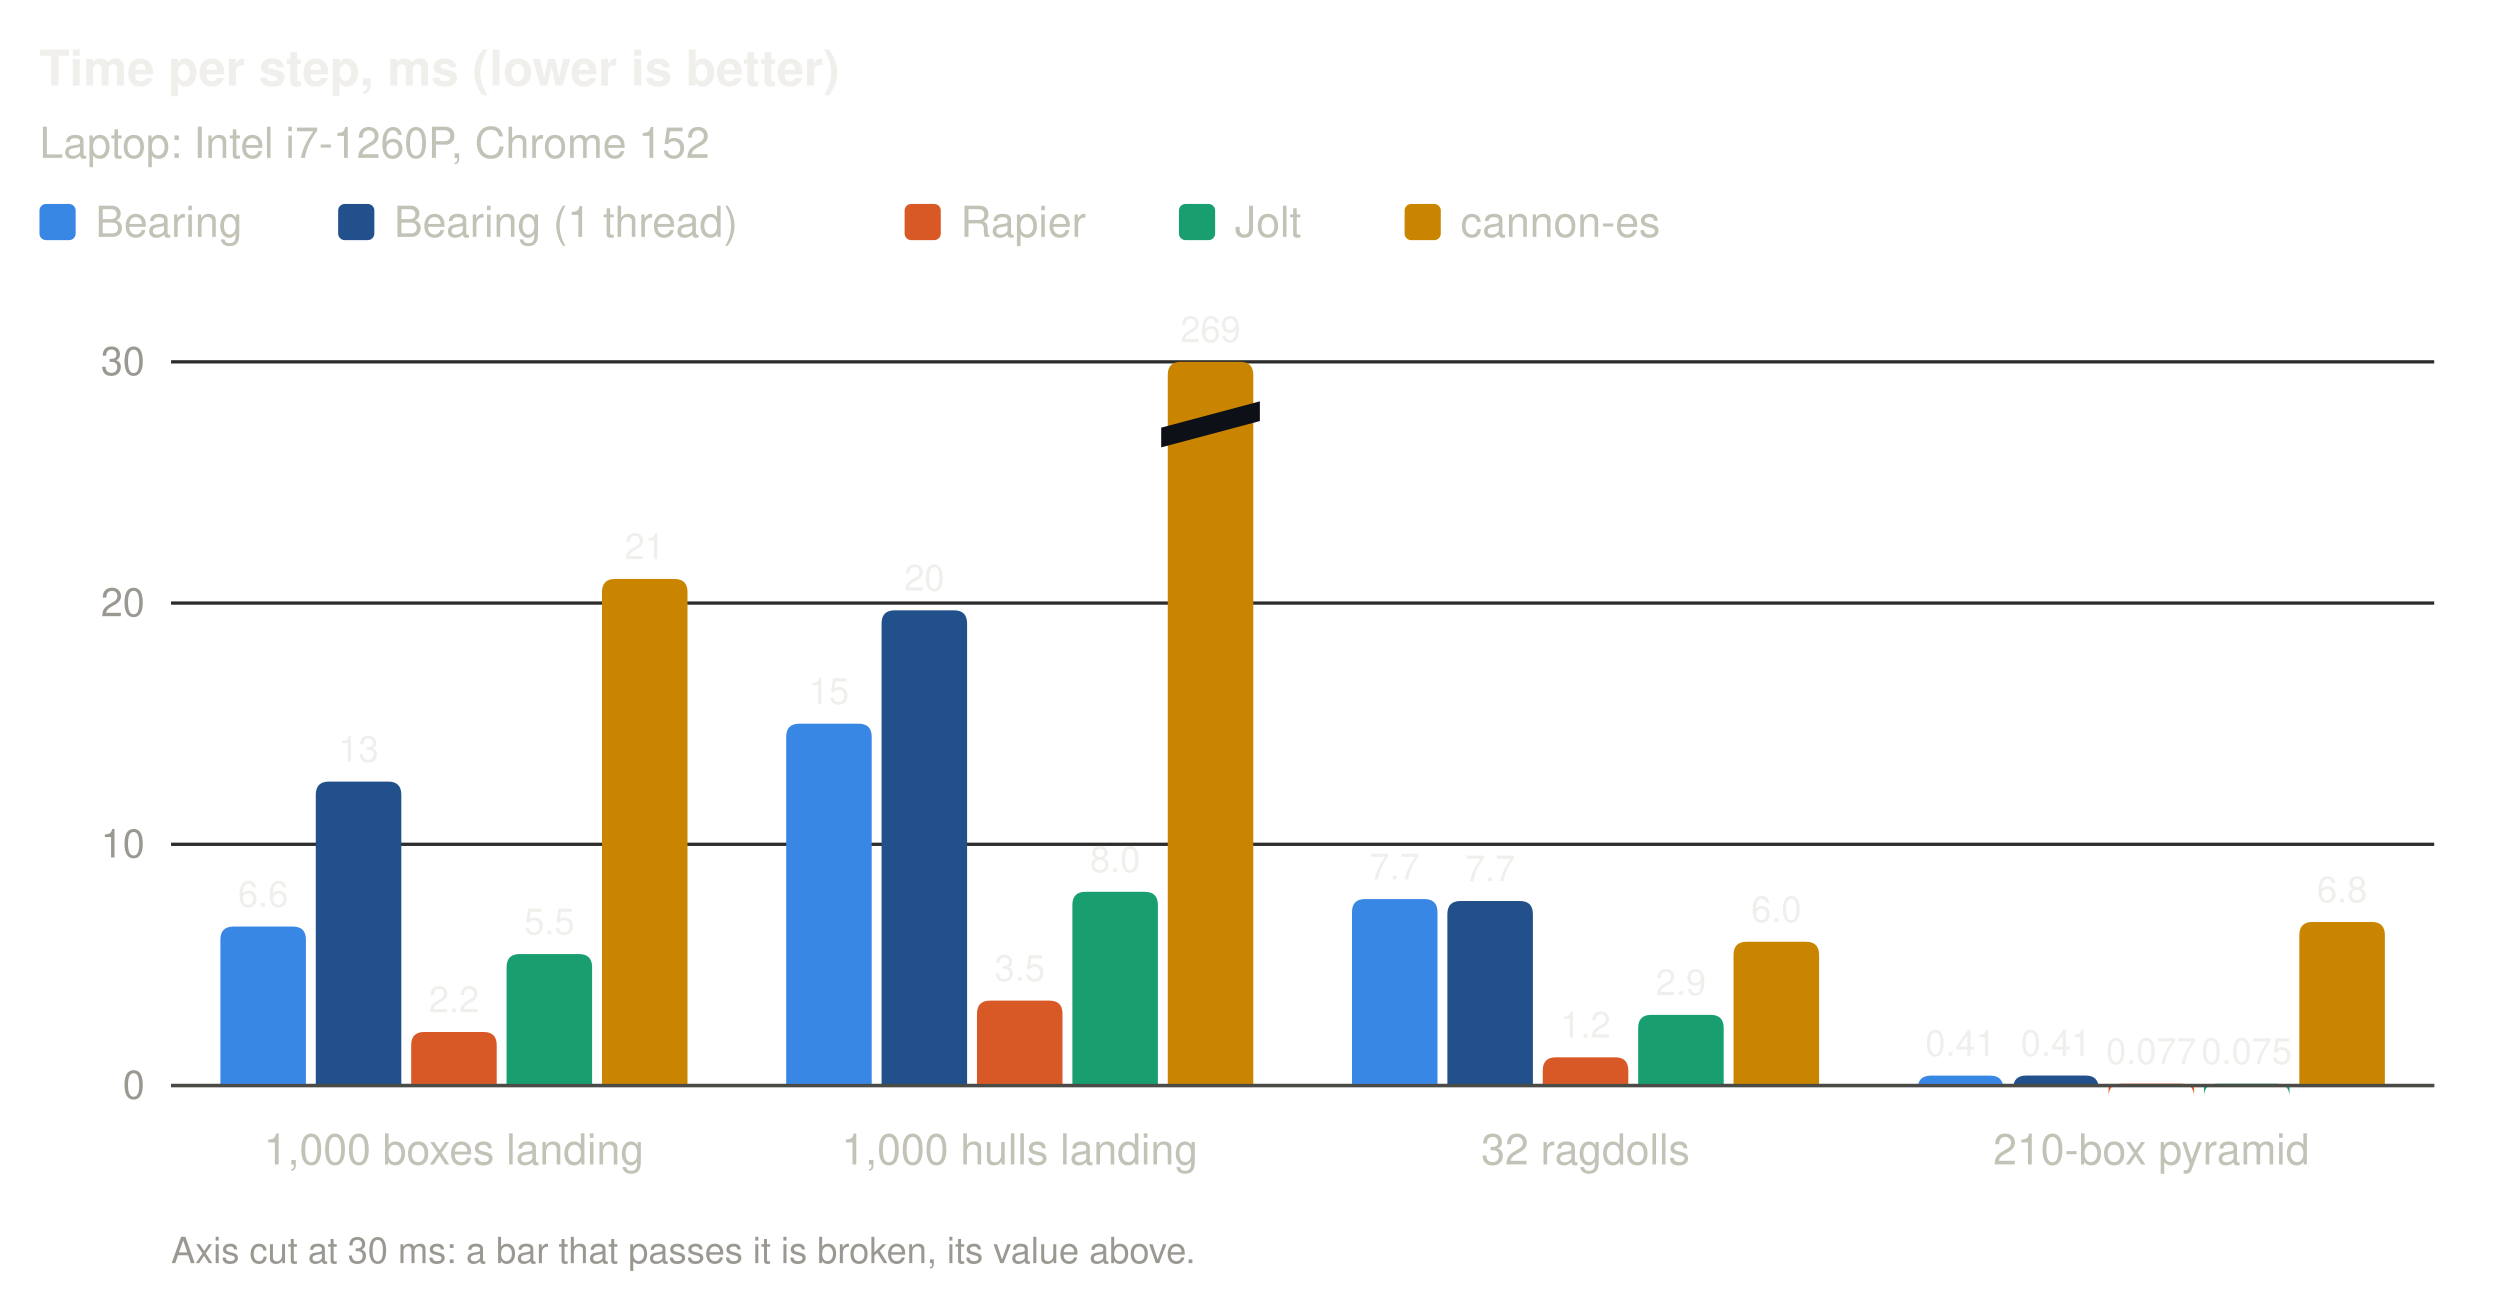
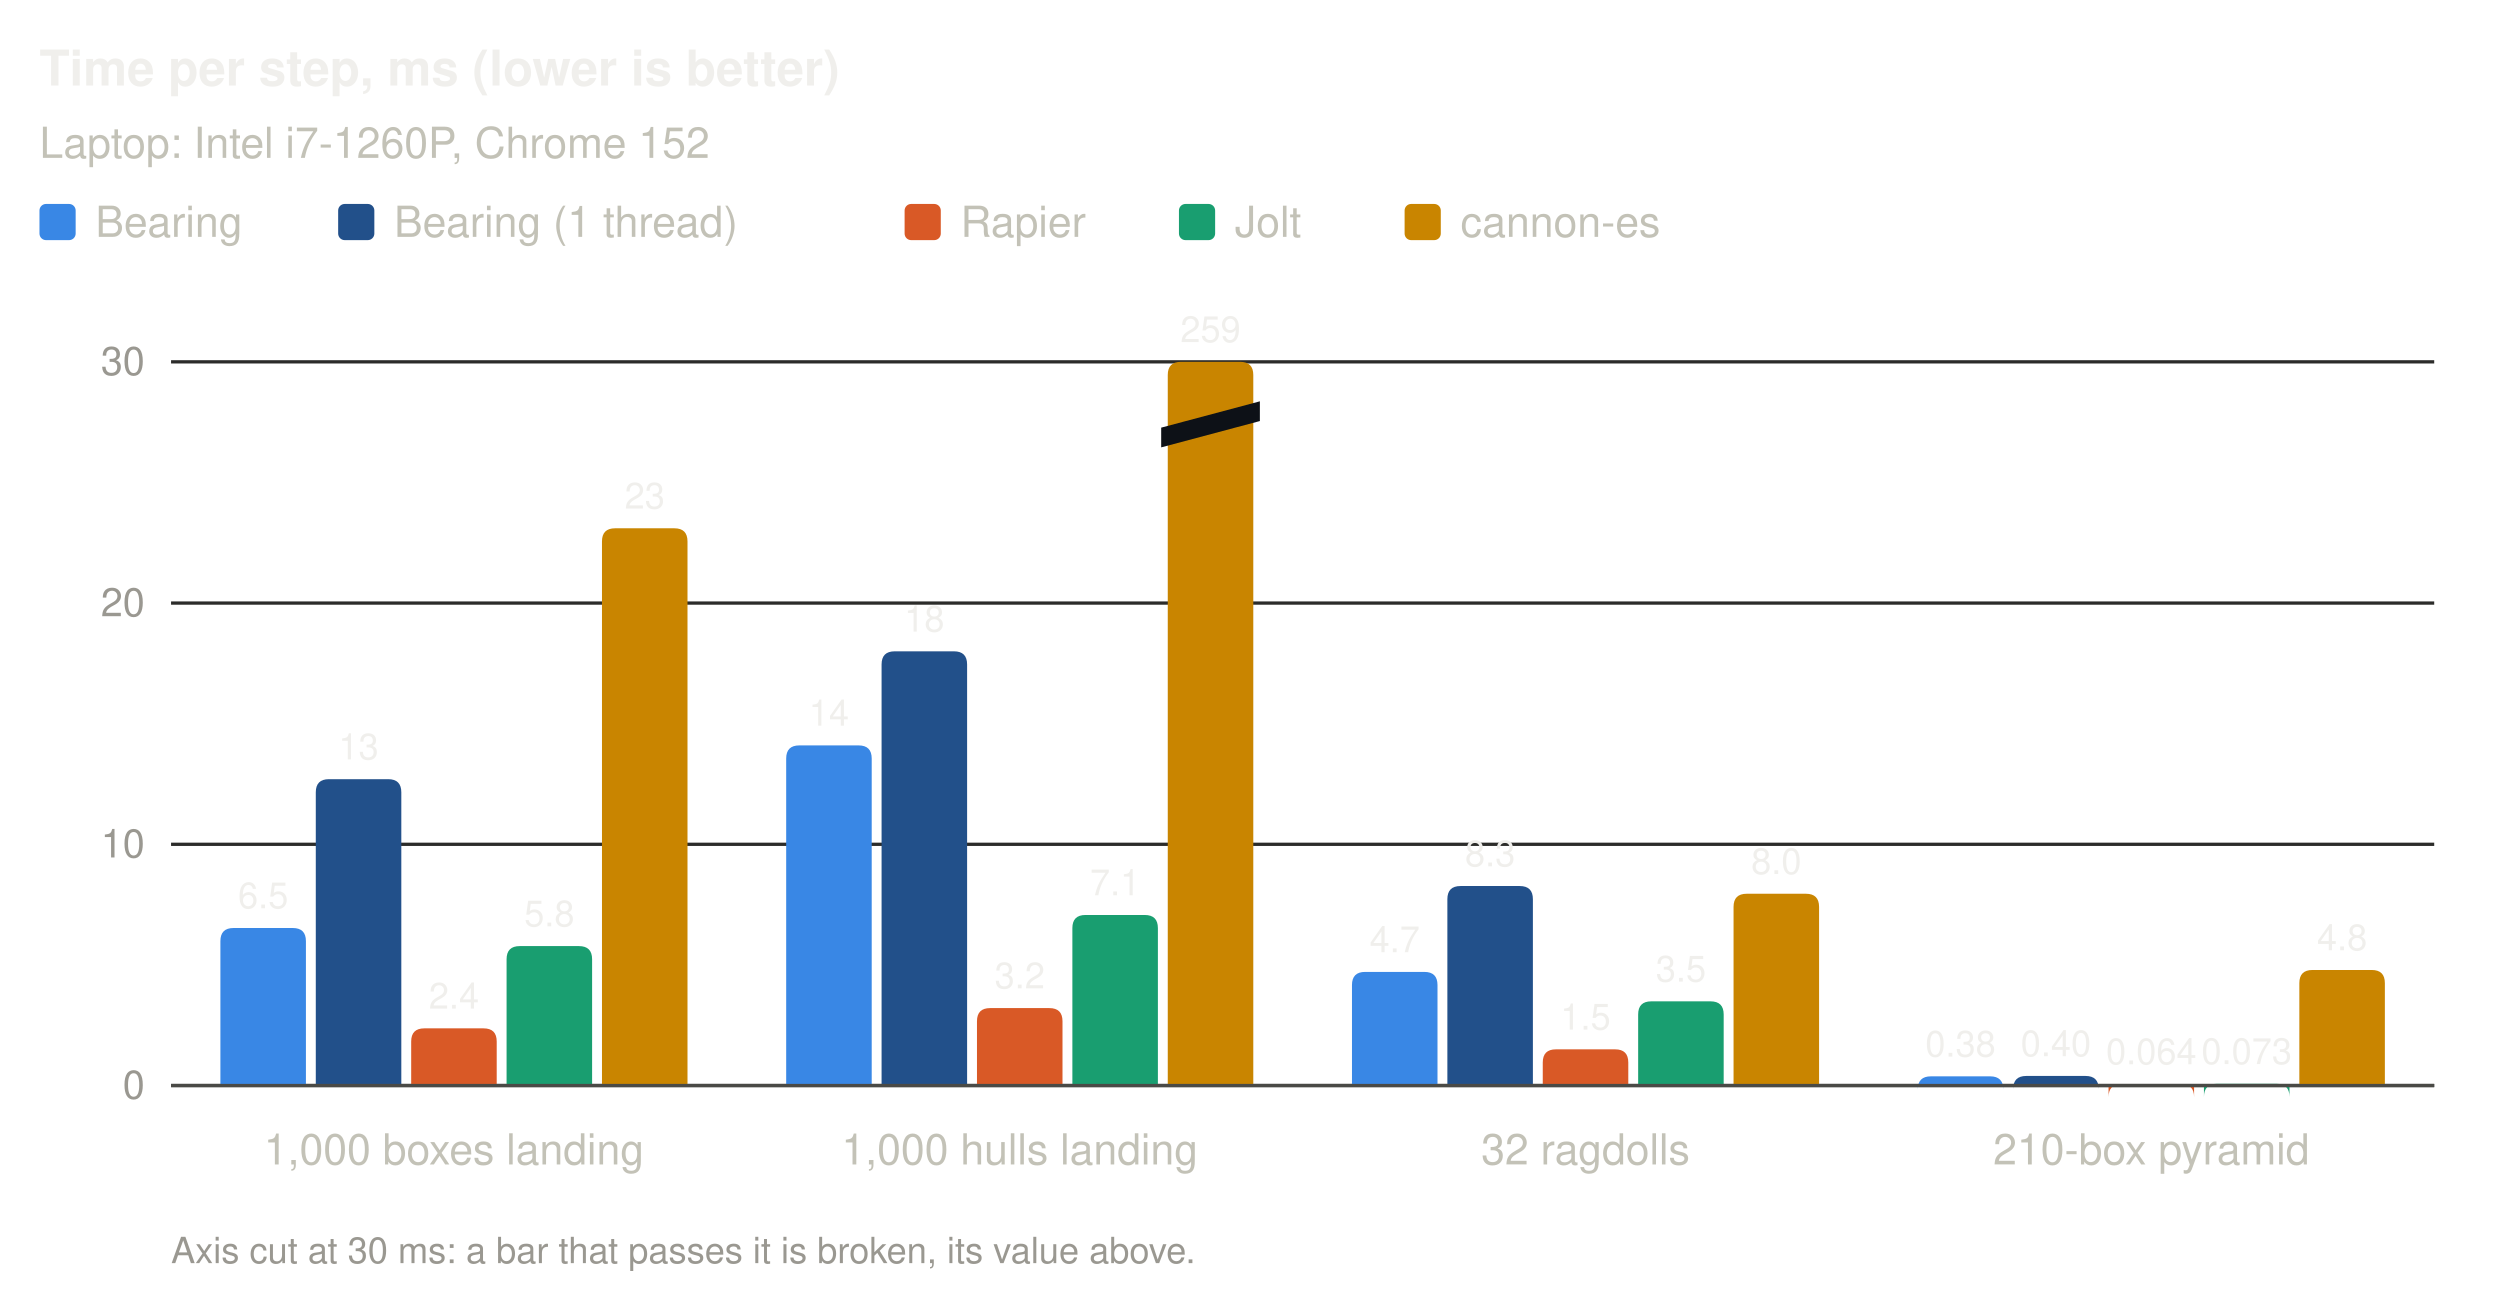
<svg xmlns="http://www.w3.org/2000/svg" viewBox="0 0 760 400" width="760" height="400" role="img" font-family="-apple-system, 'Segoe UI', Helvetica, Arial, sans-serif">
  <g>
    <text x="12" y="26" font-size="15" font-weight="600" fill="#f0efec">Time per step, ms (lower is better)</text>
    <text x="12" y="48" font-size="13" fill="#c3c2b7">Laptop: Intel i7-1260P, Chrome 152</text>
    <rect x="12" y="62" width="11" height="11" rx="2" fill="#3987e5" />
    <text x="29" y="72" font-size="13" fill="#c3c2b7">Bearing</text>
    <rect x="102.8" y="62" width="11" height="11" rx="2" fill="#22508a" />
    <text x="119.8" y="72" font-size="13" fill="#c3c2b7">Bearing (1 thread)</text>
    <rect x="275" y="62" width="11" height="11" rx="2" fill="#d95926" />
    <text x="292" y="72" font-size="13" fill="#c3c2b7">Rapier</text>
    <rect x="358.4" y="62" width="11" height="11" rx="2" fill="#199e70" />
    <text x="375.4" y="72" font-size="13" fill="#c3c2b7">Jolt</text>
    <rect x="427" y="62" width="11" height="11" rx="2" fill="#c98500" />
    <text x="444" y="72" font-size="13" fill="#c3c2b7">cannon-es</text>
    <line x1="52" x2="740" y1="330" y2="330" stroke="#2c2c2a" stroke-width="1" />
    <text x="44" y="334" font-size="12" text-anchor="end" fill="#9a9891">0</text>
    <line x1="52" x2="740" y1="256.667" y2="256.667" stroke="#2c2c2a" stroke-width="1" />
    <text x="44" y="260.667" font-size="12" text-anchor="end" fill="#9a9891">10</text>
    <line x1="52" x2="740" y1="183.333" y2="183.333" stroke="#2c2c2a" stroke-width="1" />
    <text x="44" y="187.333" font-size="12" text-anchor="end" fill="#9a9891">20</text>
    <line x1="52" x2="740" y1="110" y2="110" stroke="#2c2c2a" stroke-width="1" />
    <text x="44" y="114" font-size="12" text-anchor="end" fill="#9a9891">30</text>
-     <path d="M67,330 V285.673 q0,-4 4,-4 h18 q4,0 4,4 V330 Z" fill="#3987e5" />
-     <text x="80" y="275.673" font-size="11" text-anchor="middle" fill="#f0efec">6.6</text>
-     <path d="M96,330 V241.6 q0,-4 4,-4 h18 q4,0 4,4 V330 Z" fill="#22508a" />
-     <text x="109" y="231.6" font-size="11" text-anchor="middle" fill="#f0efec">13</text>
-     <path d="M125,330 V317.72 q0,-4 4,-4 h18 q4,0 4,4 V330 Z" fill="#d95926" />
-     <text x="138" y="307.72" font-size="11" text-anchor="middle" fill="#f0efec">2.2</text>
-     <path d="M154,330 V294.033 q0,-4 4,-4 h18 q4,0 4,4 V330 Z" fill="#199e70" />
-     <text x="167" y="284.033" font-size="11" text-anchor="middle" fill="#f0efec">5.5</text>
-     <path d="M183,330 V180 q0,-4 4,-4 h18 q4,0 4,4 V330 Z" fill="#c98500" />
-     <text x="196" y="170" font-size="11" text-anchor="middle" fill="#f0efec">21</text>
+     <path d="M67,330 V286.113 q0,-4 4,-4 h18 q4,0 4,4 V330 Z" fill="#3987e5" />
+     <text x="80" y="276.113" font-size="11" text-anchor="middle" fill="#f0efec">6.5</text>
+     <path d="M96,330 V240.867 q0,-4 4,-4 h18 q4,0 4,4 V330 Z" fill="#22508a" />
+     <text x="109" y="230.867" font-size="11" text-anchor="middle" fill="#f0efec">13</text>
+     <path d="M125,330 V316.62 q0,-4 4,-4 h18 q4,0 4,4 V330 Z" fill="#d95926" />
+     <text x="138" y="306.62" font-size="11" text-anchor="middle" fill="#f0efec">2.4</text>
+     <path d="M154,330 V291.613 q0,-4 4,-4 h18 q4,0 4,4 V330 Z" fill="#199e70" />
+     <text x="167" y="281.613" font-size="11" text-anchor="middle" fill="#f0efec">5.8</text>
+     <path d="M183,330 V164.6 q0,-4 4,-4 h18 q4,0 4,4 V330 Z" fill="#c98500" />
+     <text x="196" y="154.6" font-size="11" text-anchor="middle" fill="#f0efec">23</text>
    <text x="138" y="354" font-size="13" text-anchor="middle" fill="#c3c2b7">1,000 boxes landing</text>
-     <path d="M239,330 V224 q0,-4 4,-4 h18 q4,0 4,4 V330 Z" fill="#3987e5" />
-     <text x="252" y="214" font-size="11" text-anchor="middle" fill="#f0efec">15</text>
-     <path d="M268,330 V189.533 q0,-4 4,-4 h18 q4,0 4,4 V330 Z" fill="#22508a" />
-     <text x="281" y="179.533" font-size="11" text-anchor="middle" fill="#f0efec">20</text>
-     <path d="M297,330 V308.187 q0,-4 4,-4 h18 q4,0 4,4 V330 Z" fill="#d95926" />
-     <text x="310" y="298.187" font-size="11" text-anchor="middle" fill="#f0efec">3.5</text>
-     <path d="M326,330 V275.113 q0,-4 4,-4 h18 q4,0 4,4 V330 Z" fill="#199e70" />
-     <text x="339" y="265.113" font-size="11" text-anchor="middle" fill="#f0efec">8.0</text>
+     <path d="M239,330 V230.6 q0,-4 4,-4 h18 q4,0 4,4 V330 Z" fill="#3987e5" />
+     <text x="252" y="220.6" font-size="11" text-anchor="middle" fill="#f0efec">14</text>
+     <path d="M268,330 V202 q0,-4 4,-4 h18 q4,0 4,4 V330 Z" fill="#22508a" />
+     <text x="281" y="192" font-size="11" text-anchor="middle" fill="#f0efec">18</text>
+     <path d="M297,330 V310.46 q0,-4 4,-4 h18 q4,0 4,4 V330 Z" fill="#d95926" />
+     <text x="310" y="300.46" font-size="11" text-anchor="middle" fill="#f0efec">3.2</text>
+     <path d="M326,330 V282.153 q0,-4 4,-4 h18 q4,0 4,4 V330 Z" fill="#199e70" />
+     <text x="339" y="272.153" font-size="11" text-anchor="middle" fill="#f0efec">7.1</text>
    <path d="M355,330 V114 q0,-4 4,-4 h18 q4,0 4,4 V330 Z" fill="#c98500" />
    <path d="M353,130 l30,-8 v6 l-30,8 Z" fill="#0d1117" />
-     <text x="368" y="104" font-size="11" text-anchor="middle" fill="#f0efec">269</text>
+     <text x="368" y="104" font-size="11" text-anchor="middle" fill="#f0efec">259</text>
    <text x="310" y="354" font-size="13" text-anchor="middle" fill="#c3c2b7">1,000 hulls landing</text>
-     <path d="M411,330 V277.313 q0,-4 4,-4 h18 q4,0 4,4 V330 Z" fill="#3987e5" />
-     <text x="424" y="267.313" font-size="11" text-anchor="middle" fill="#f0efec">7.7</text>
-     <path d="M440,330 V277.9 q0,-4 4,-4 h18 q4,0 4,4 V330 Z" fill="#22508a" />
-     <text x="453" y="267.9" font-size="11" text-anchor="middle" fill="#f0efec">7.7</text>
-     <path d="M469,330 V325.42 q0,-4 4,-4 h18 q4,0 4,4 V330 Z" fill="#d95926" />
-     <text x="482" y="315.42" font-size="11" text-anchor="middle" fill="#f0efec">1.2</text>
-     <path d="M498,330 V312.513 q0,-4 4,-4 h18 q4,0 4,4 V330 Z" fill="#199e70" />
-     <text x="511" y="302.513" font-size="11" text-anchor="middle" fill="#f0efec">2.9</text>
-     <path d="M527,330 V290.293 q0,-4 4,-4 h18 q4,0 4,4 V330 Z" fill="#c98500" />
-     <text x="540" y="280.293" font-size="11" text-anchor="middle" fill="#f0efec">6.0</text>
+     <path d="M411,330 V299.46 q0,-4 4,-4 h18 q4,0 4,4 V330 Z" fill="#3987e5" />
+     <text x="424" y="289.46" font-size="11" text-anchor="middle" fill="#f0efec">4.7</text>
+     <path d="M440,330 V273.353 q0,-4 4,-4 h18 q4,0 4,4 V330 Z" fill="#22508a" />
+     <text x="453" y="263.353" font-size="11" text-anchor="middle" fill="#f0efec">8.3</text>
+     <path d="M469,330 V323 q0,-4 4,-4 h18 q4,0 4,4 V330 Z" fill="#d95926" />
+     <text x="482" y="313" font-size="11" text-anchor="middle" fill="#f0efec">1.5</text>
+     <path d="M498,330 V308.407 q0,-4 4,-4 h18 q4,0 4,4 V330 Z" fill="#199e70" />
+     <text x="511" y="298.407" font-size="11" text-anchor="middle" fill="#f0efec">3.5</text>
+     <path d="M527,330 V275.7 q0,-4 4,-4 h18 q4,0 4,4 V330 Z" fill="#c98500" />
+     <text x="540" y="265.7" font-size="11" text-anchor="middle" fill="#f0efec">8.0</text>
    <text x="482" y="354" font-size="13" text-anchor="middle" fill="#c3c2b7">32 ragdolls</text>
-     <path d="M583,330 V330.986 q0,-4 4,-4 h18 q4,0 4,4 V330 Z" fill="#3987e5" />
-     <text x="596" y="320.986" font-size="11" text-anchor="middle" fill="#f0efec">0.41</text>
-     <path d="M612,330 V330.957 q0,-4 4,-4 h18 q4,0 4,4 V330 Z" fill="#22508a" />
-     <text x="625" y="320.957" font-size="11" text-anchor="middle" fill="#f0efec">0.41</text>
-     <path d="M641,330 V333.438 q0,-4 4,-4 h18 q4,0 4,4 V330 Z" fill="#d95926" />
-     <text x="654" y="323.438" font-size="11" text-anchor="middle" fill="#f0efec">0.077</text>
-     <path d="M670,330 V333.453 q0,-4 4,-4 h18 q4,0 4,4 V330 Z" fill="#199e70" />
-     <text x="683" y="323.453" font-size="11" text-anchor="middle" fill="#f0efec">0.075</text>
-     <path d="M699,330 V284.28 q0,-4 4,-4 h18 q4,0 4,4 V330 Z" fill="#c98500" />
-     <text x="712" y="274.28" font-size="11" text-anchor="middle" fill="#f0efec">6.8</text>
+     <path d="M583,330 V331.206 q0,-4 4,-4 h18 q4,0 4,4 V330 Z" fill="#3987e5" />
+     <text x="596" y="321.206" font-size="11" text-anchor="middle" fill="#f0efec">0.38</text>
+     <path d="M612,330 V331.089 q0,-4 4,-4 h18 q4,0 4,4 V330 Z" fill="#22508a" />
+     <text x="625" y="321.089" font-size="11" text-anchor="middle" fill="#f0efec">0.40</text>
+     <path d="M641,330 V333.532 q0,-4 4,-4 h18 q4,0 4,4 V330 Z" fill="#d95926" />
+     <text x="654" y="323.532" font-size="11" text-anchor="middle" fill="#f0efec">0.064</text>
+     <path d="M670,330 V333.468 q0,-4 4,-4 h18 q4,0 4,4 V330 Z" fill="#199e70" />
+     <text x="683" y="323.468" font-size="11" text-anchor="middle" fill="#f0efec">0.073</text>
+     <path d="M699,330 V298.873 q0,-4 4,-4 h18 q4,0 4,4 V330 Z" fill="#c98500" />
+     <text x="712" y="288.873" font-size="11" text-anchor="middle" fill="#f0efec">4.8</text>
    <text x="654" y="354" font-size="13" text-anchor="middle" fill="#c3c2b7">210-box pyramid</text>
    <line x1="52" x2="740" y1="330" y2="330" stroke="#4a4a46" stroke-width="1" />
    <text x="52" y="384" font-size="11" fill="#9a9891">Axis cut at 30 ms: a bar that passes it is broken, its value above.</text>
  </g>
</svg>
